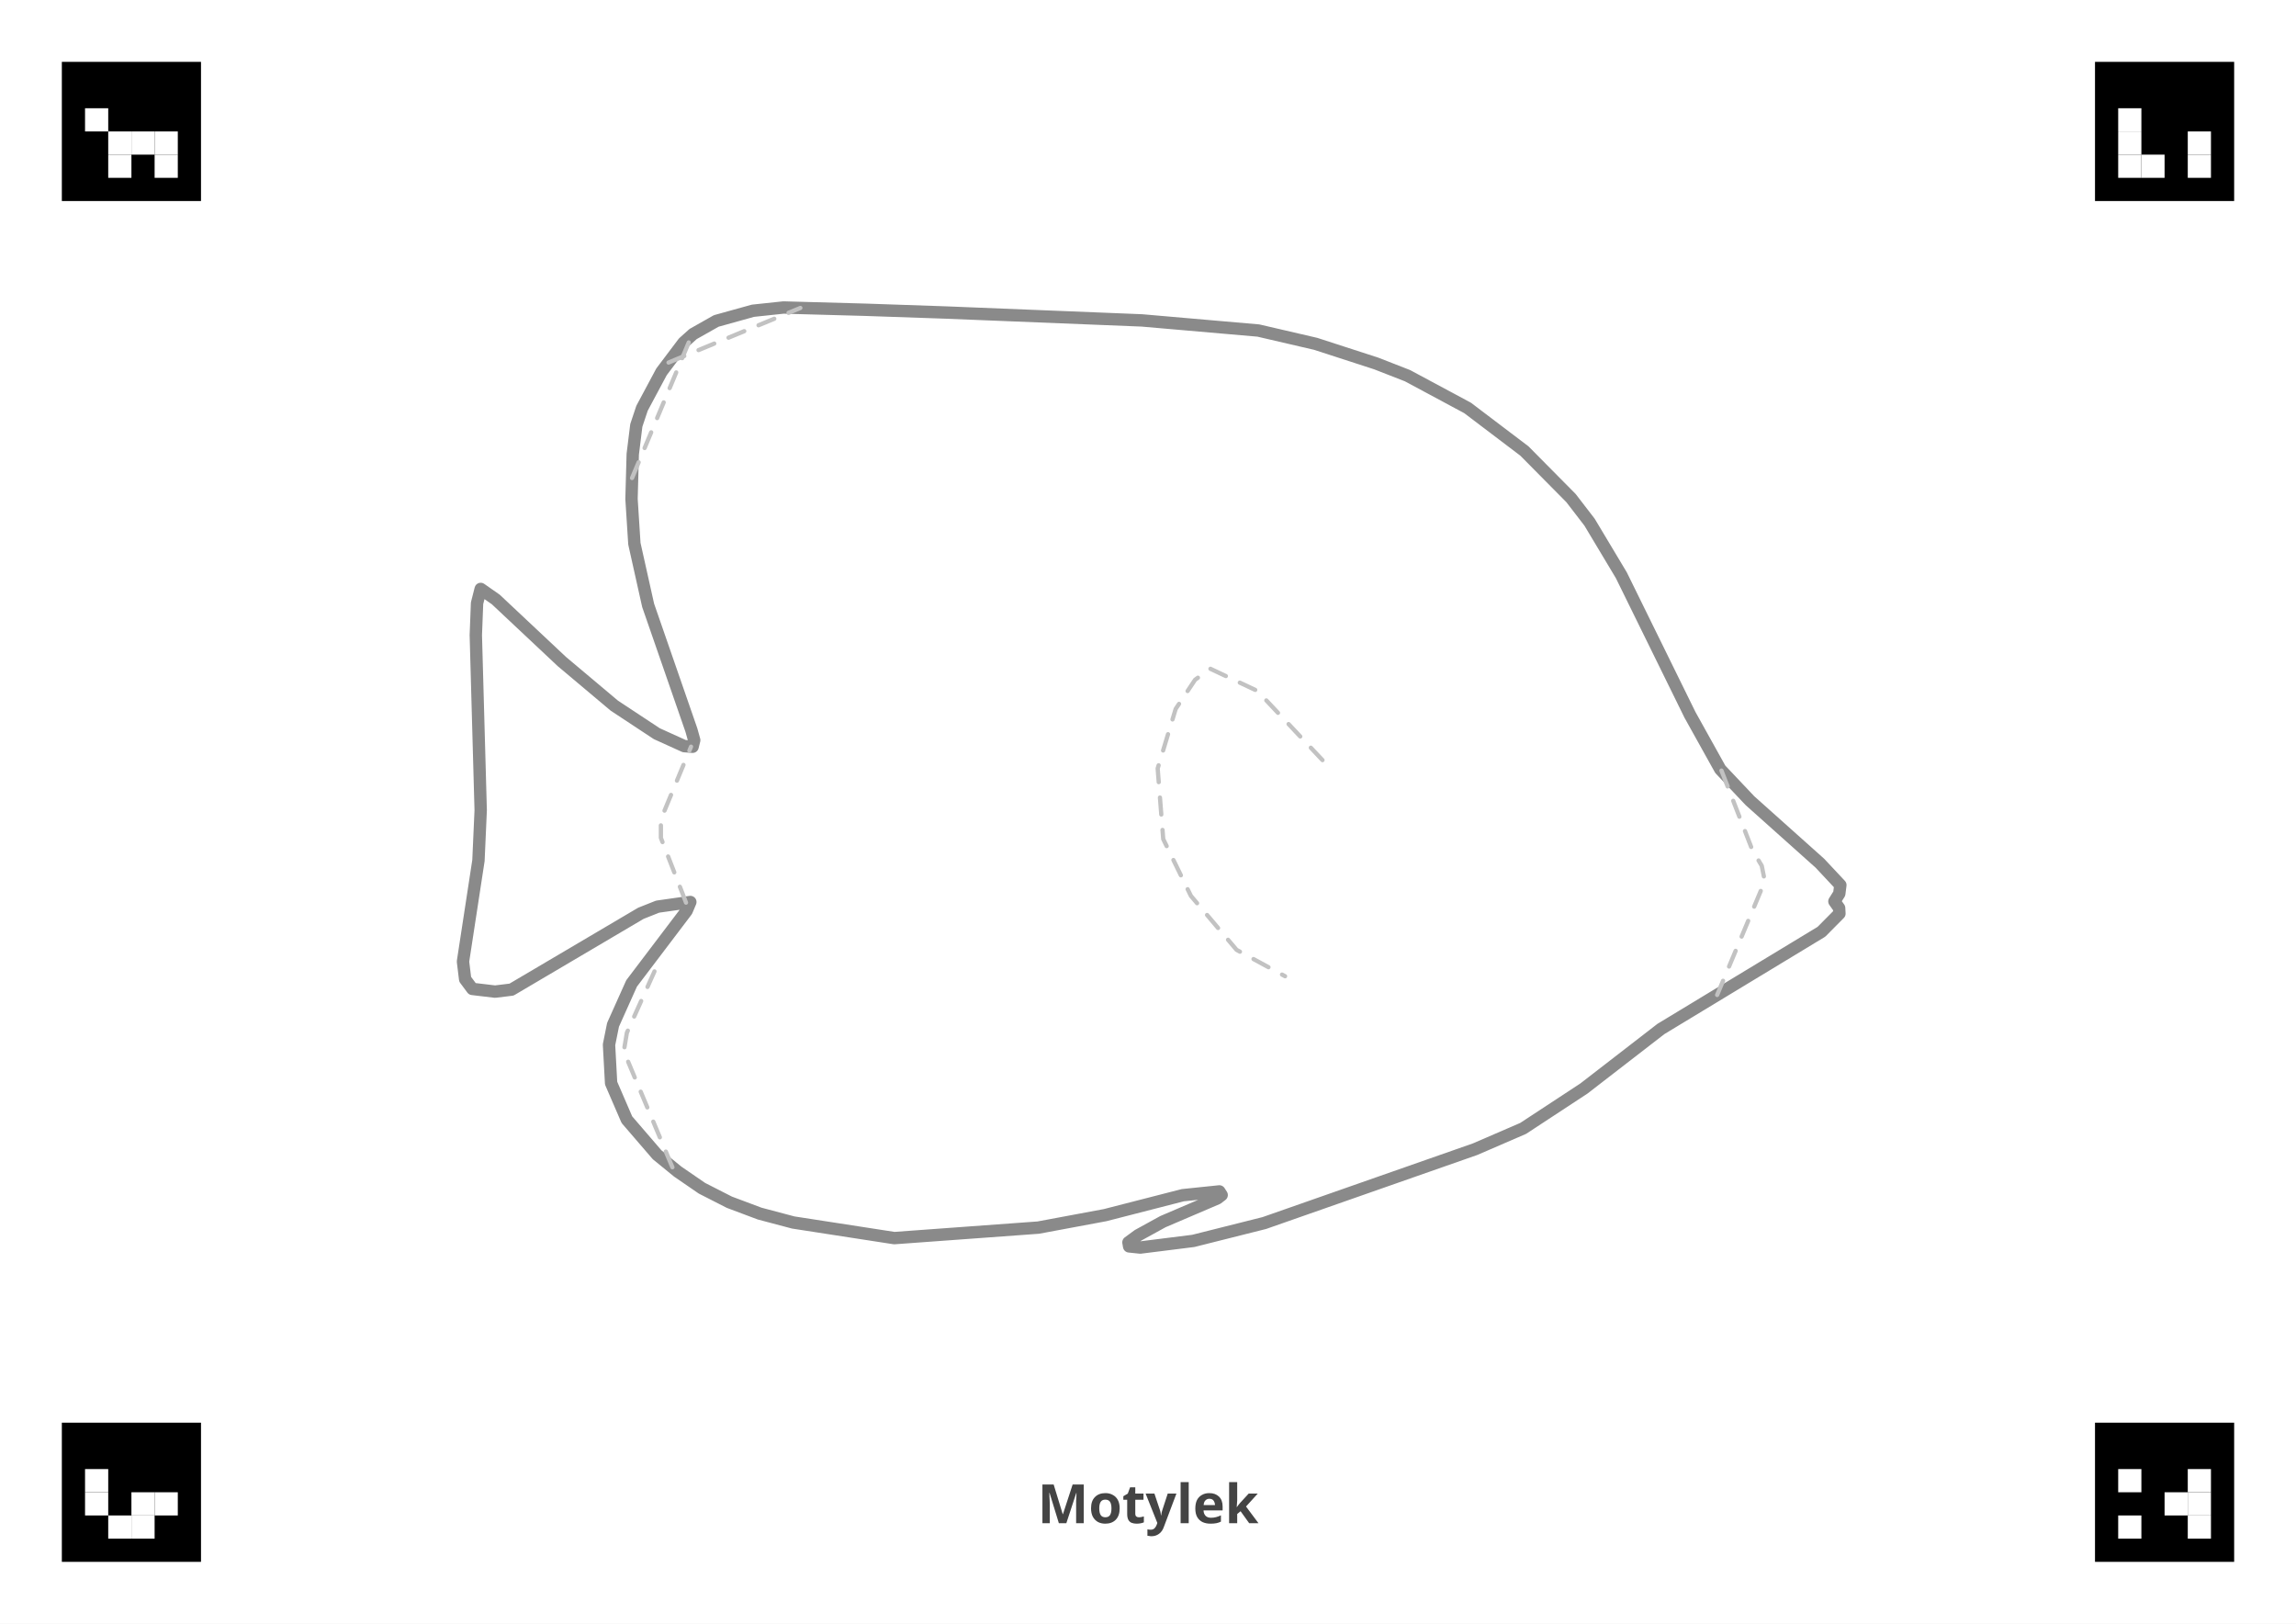
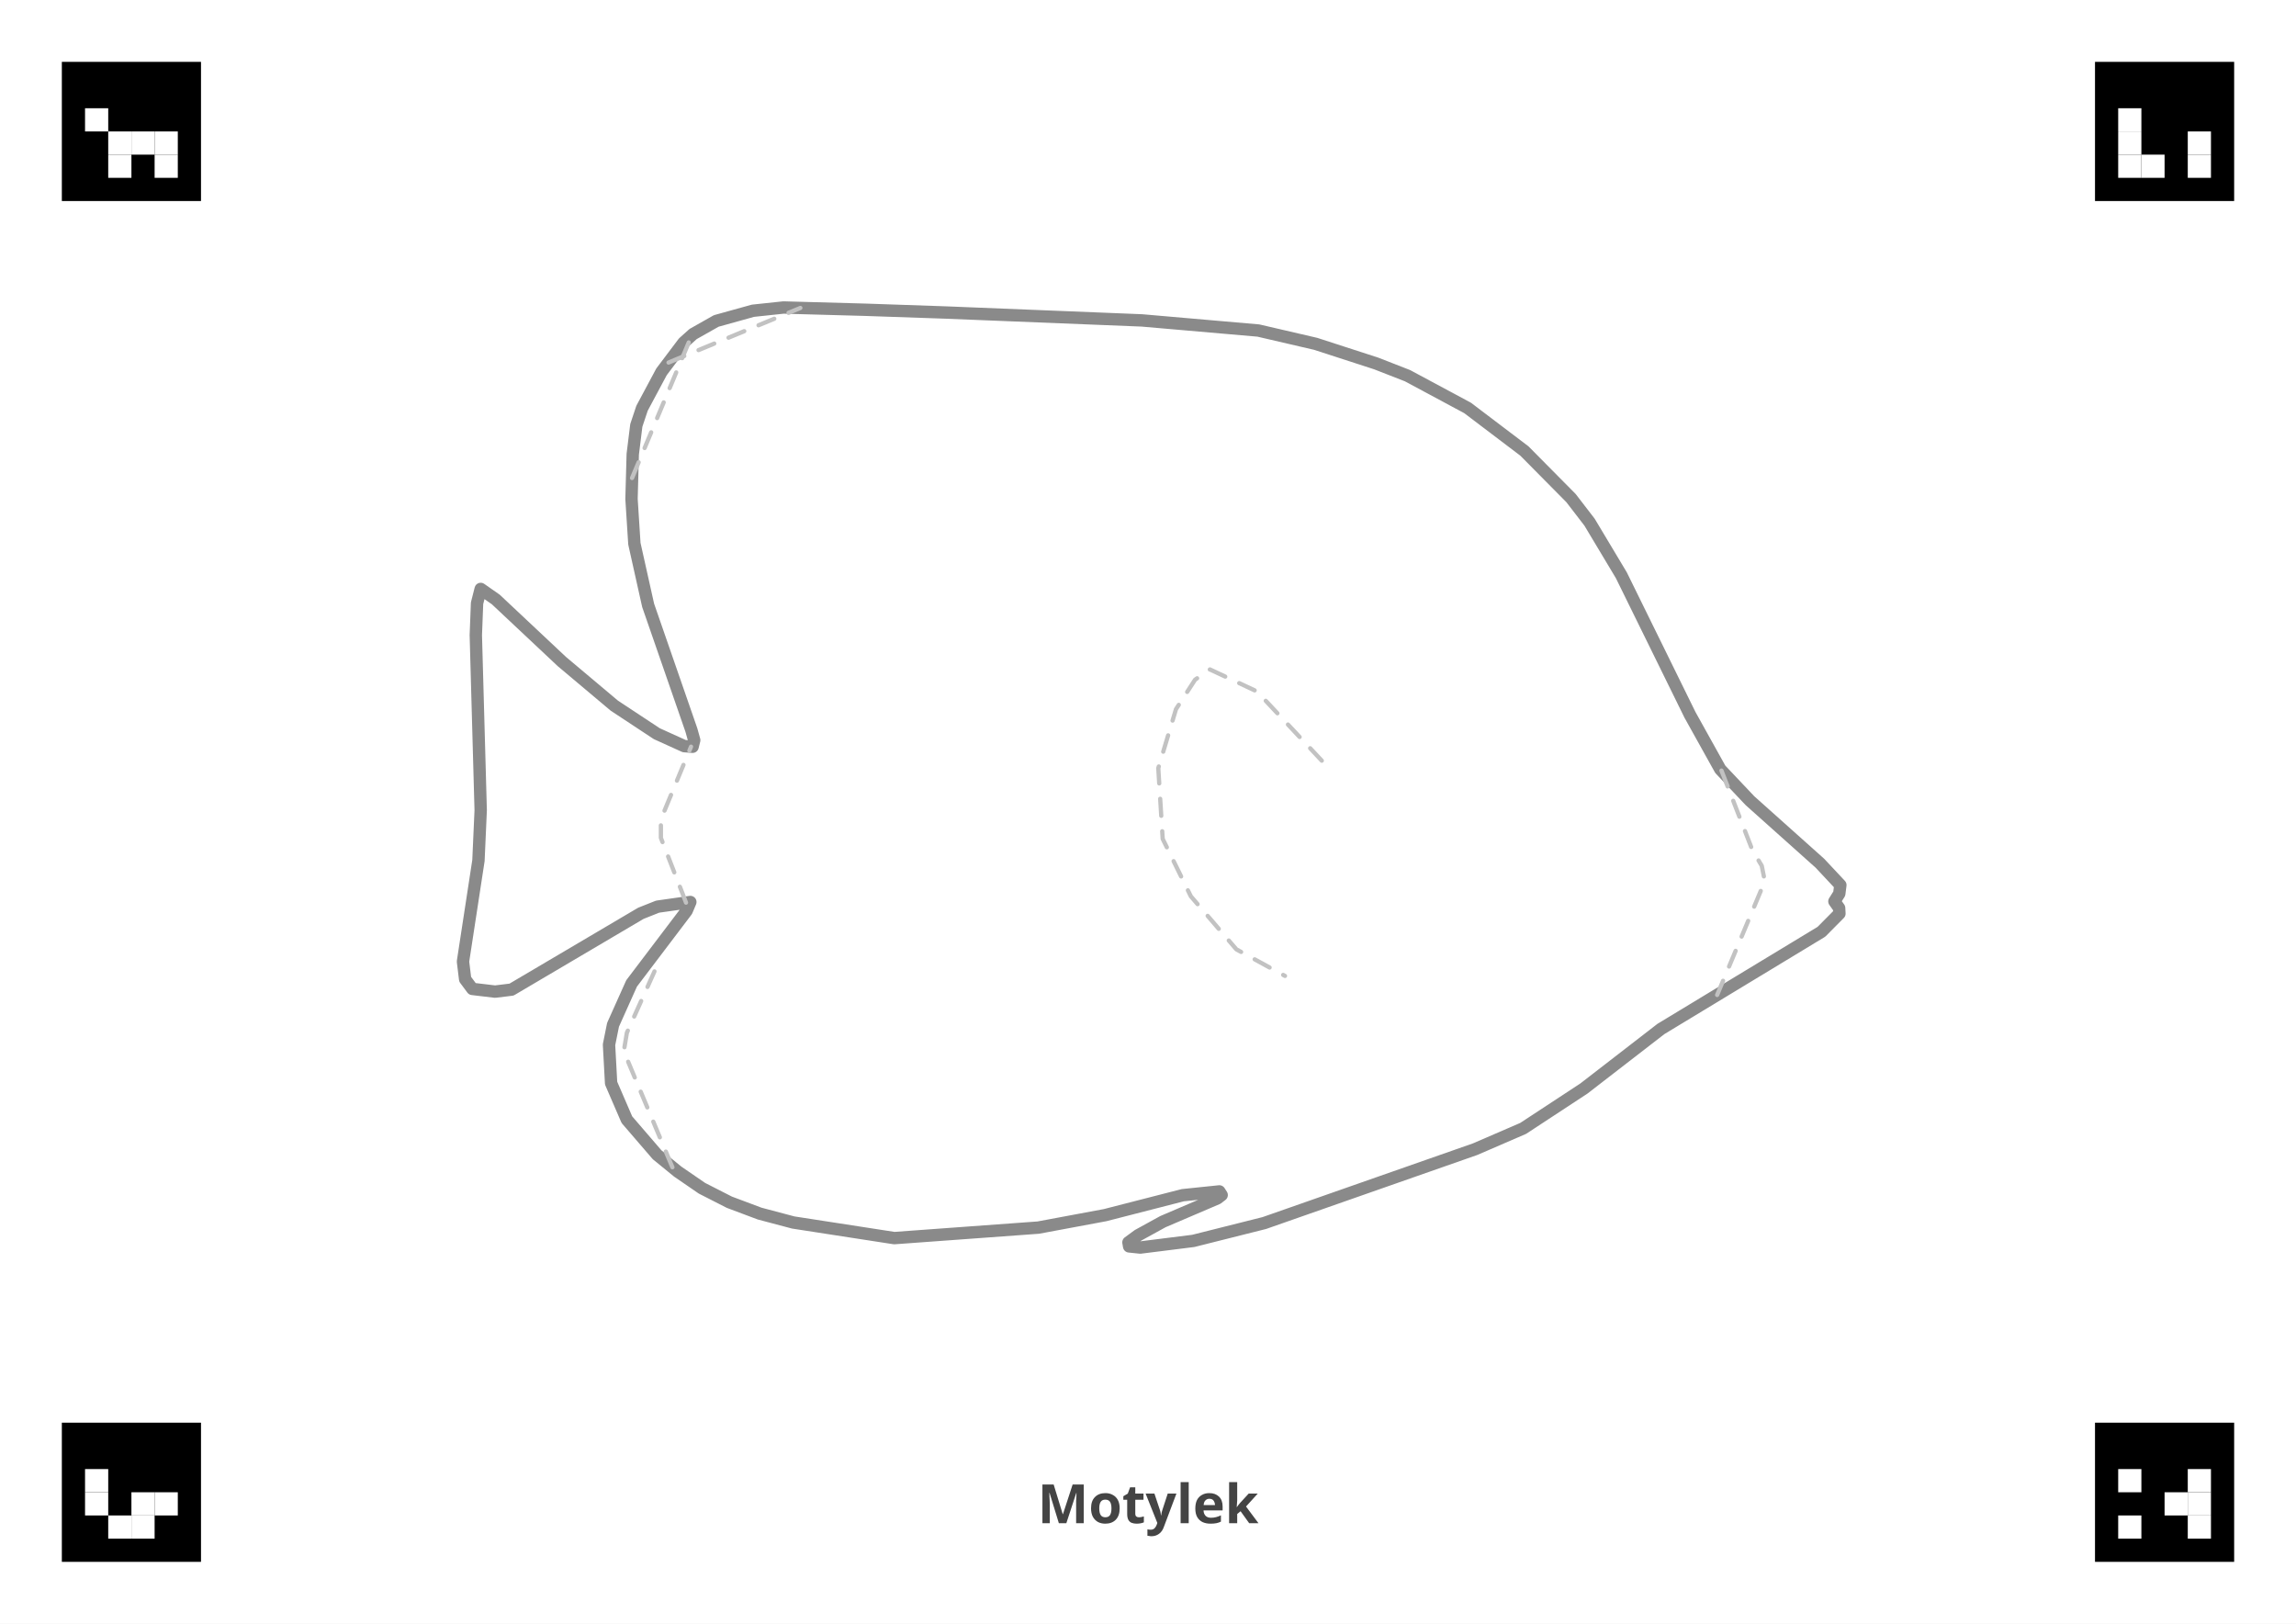
<svg xmlns="http://www.w3.org/2000/svg" width="297mm" height="210mm" viewBox="0 0 297 210">
  <rect width="297" height="210" fill="#fff" />
  <rect x="8" y="8" width="18" height="18" fill="#000" />
  <rect x="11.00" y="14.00" width="3" height="3" fill="#fff" />
  <rect x="14.00" y="17.00" width="3" height="3" fill="#fff" />
  <rect x="17.00" y="17.00" width="3" height="3" fill="#fff" />
  <rect x="20.00" y="17.00" width="3" height="3" fill="#fff" />
  <rect x="14.00" y="20.00" width="3" height="3" fill="#fff" />
  <rect x="20.00" y="20.00" width="3" height="3" fill="#fff" />
  <rect x="271" y="8" width="18" height="18" fill="#000" />
  <rect x="274.00" y="14.00" width="3" height="3" fill="#fff" />
  <rect x="274.00" y="17.00" width="3" height="3" fill="#fff" />
  <rect x="283.00" y="17.00" width="3" height="3" fill="#fff" />
  <rect x="274.00" y="20.00" width="3" height="3" fill="#fff" />
  <rect x="277.00" y="20.00" width="3" height="3" fill="#fff" />
  <rect x="283.00" y="20.00" width="3" height="3" fill="#fff" />
  <rect x="8" y="184" width="18" height="18" fill="#000" />
  <rect x="11.00" y="190.00" width="3" height="3" fill="#fff" />
  <rect x="11.00" y="193.00" width="3" height="3" fill="#fff" />
  <rect x="17.00" y="193.00" width="3" height="3" fill="#fff" />
  <rect x="20.00" y="193.00" width="3" height="3" fill="#fff" />
  <rect x="14.00" y="196.00" width="3" height="3" fill="#fff" />
  <rect x="17.00" y="196.00" width="3" height="3" fill="#fff" />
  <rect x="271" y="184" width="18" height="18" fill="#000" />
  <rect x="274.00" y="190.00" width="3" height="3" fill="#fff" />
  <rect x="283.00" y="190.00" width="3" height="3" fill="#fff" />
  <rect x="280.00" y="193.00" width="3" height="3" fill="#fff" />
  <rect x="283.00" y="193.00" width="3" height="3" fill="#fff" />
  <rect x="274.00" y="196.00" width="3" height="3" fill="#fff" />
  <rect x="283.00" y="196.00" width="3" height="3" fill="#fff" />
  <path d="M122.37 40.42 L147.71 41.44 L162.78 42.75 L170.19 44.47 L178.02 47.01 L182.07 48.59 L189.84 52.76 L197.19 58.33 L203.22 64.42 L205.62 67.54 L209.73 74.40 L218.61 92.46 L222.53 99.50 L226.37 103.56 L235.41 111.64 L238.06 114.47 L237.92 115.58 L237.29 116.58 L237.90 117.44 L237.94 118.16 L235.61 120.51 L214.85 133.08 L204.89 140.78 L197.03 145.94 L190.81 148.63 L163.55 158.18 L154.36 160.49 L147.50 161.35 L146.06 161.20 L145.97 160.68 L147.21 159.77 L150.43 158.00 L157.47 154.99 L158.03 154.56 L157.73 154.09 L153.00 154.58 L142.95 157.16 L134.31 158.77 L115.68 160.13 L102.61 158.11 L98.27 156.96 L94.35 155.49 L90.80 153.68 L87.67 151.53 L85.00 149.35 L81.09 144.81 L79.05 140.09 L78.78 135.12 L79.30 132.54 L81.70 127.19 L88.82 117.80 L89.30 116.66 L85.07 117.26 L82.90 118.12 L66.17 127.99 L64.04 128.25 L61.10 127.90 L60.17 126.65 L59.89 124.36 L61.89 111.30 L62.18 104.80 L61.55 82.14 L61.71 78.02 L62.18 76.17 L64.13 77.53 L72.68 85.56 L79.46 91.26 L84.96 94.89 L88.51 96.50 L89.59 96.58 L89.80 95.73 L89.44 94.44 L83.84 78.29 L82.06 70.32 L81.69 64.53 L81.85 58.74 L82.31 55.02 L83.05 52.80 L85.57 48.09 L88.42 44.31 L89.66 43.20 L92.65 41.51 L97.40 40.19 L101.35 39.77 L111.89 40.06 Z" fill="#fff" stroke="#8a8a8a" stroke-width="1.6" stroke-linejoin="round" />
  <path d="M222.68 99.66 L223.89 102.77 L226.69 109.97 L227.89 111.97 L228.29 113.97 L223.09 126.37 L222.12 128.68" fill="none" stroke="#c2c2c2" stroke-width="0.55" stroke-dasharray="2.2 2" stroke-linecap="round" stroke-linejoin="round" />
  <path d="M86.98 150.97 L85.89 148.37 L80.69 135.97 L81.09 133.57 L84.69 125.57" fill="none" stroke="#c2c2c2" stroke-width="0.55" stroke-dasharray="2.2 2" stroke-linecap="round" stroke-linejoin="round" />
  <path d="M88.74 116.74 L88.29 115.57 L85.49 108.37 L85.49 105.97 L88.89 97.77 L89.39 96.57" fill="none" stroke="#c2c2c2" stroke-width="0.55" stroke-dasharray="2.2 2" stroke-linecap="round" stroke-linejoin="round" />
  <path d="M81.76 61.82 L83.29 58.17 L87.89 47.17 L89.48 43.36" fill="none" stroke="#c2c2c2" stroke-width="0.55" stroke-dasharray="2.2 2" stroke-linecap="round" stroke-linejoin="round" />
  <path d="M86.48 46.89 L88.69 45.97 L100.29 41.17 L103.53 39.83" fill="none" stroke="#c2c2c2" stroke-width="0.55" stroke-dasharray="2.2 2" stroke-linecap="round" stroke-linejoin="round" />
-   <path d="M171.07 98.31 L162.65 89.36 L156.56 86.49 L154.59 87.92 L152.08 91.69 L149.75 99.39 L150.47 108.52 L154.05 115.87 L159.96 122.85 L166.23 126.26" fill="none" stroke="#c2c2c2" stroke-width="0.55" stroke-dasharray="2.2 2" stroke-linecap="round" stroke-linejoin="round" />
+   <path d="M170.98 98.38 L162.60 89.43 L156.51 86.58 L154.59 87.91 L152.12 91.72 L149.83 99.35 L150.40 108.49 L154.04 115.92 L159.93 122.78 L166.22 126.22" fill="none" stroke="#c2c2c2" stroke-width="0.55" stroke-dasharray="2.2 2" stroke-linecap="round" stroke-linejoin="round" />
  <text x="148.5" y="197" text-anchor="middle" font-family="Segoe UI, sans-serif" font-size="7" font-weight="600" fill="#444">Motylek</text>
</svg>
